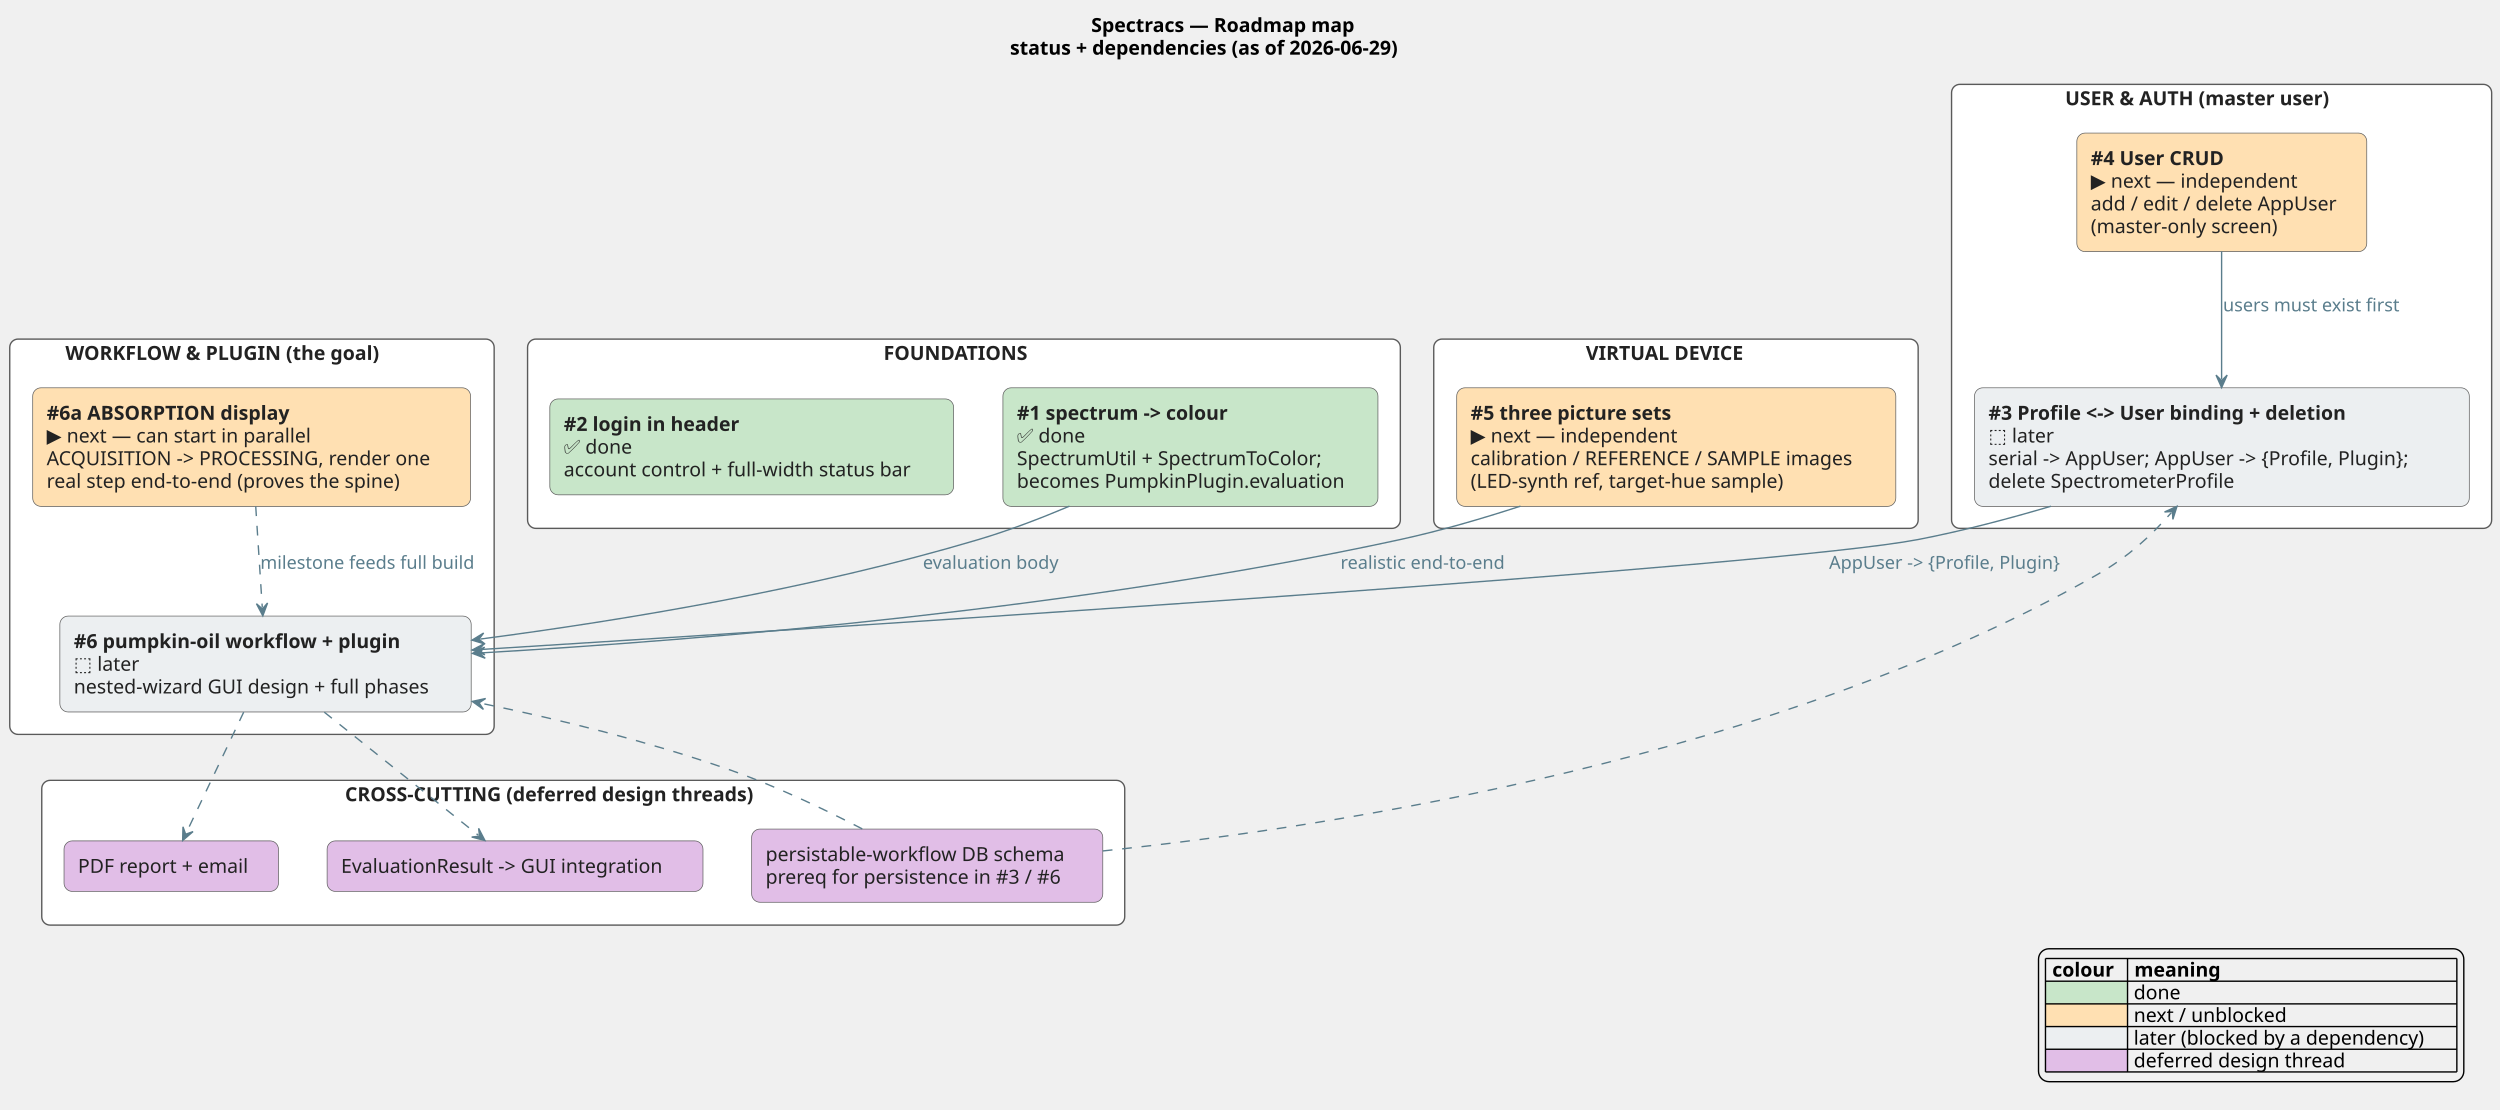
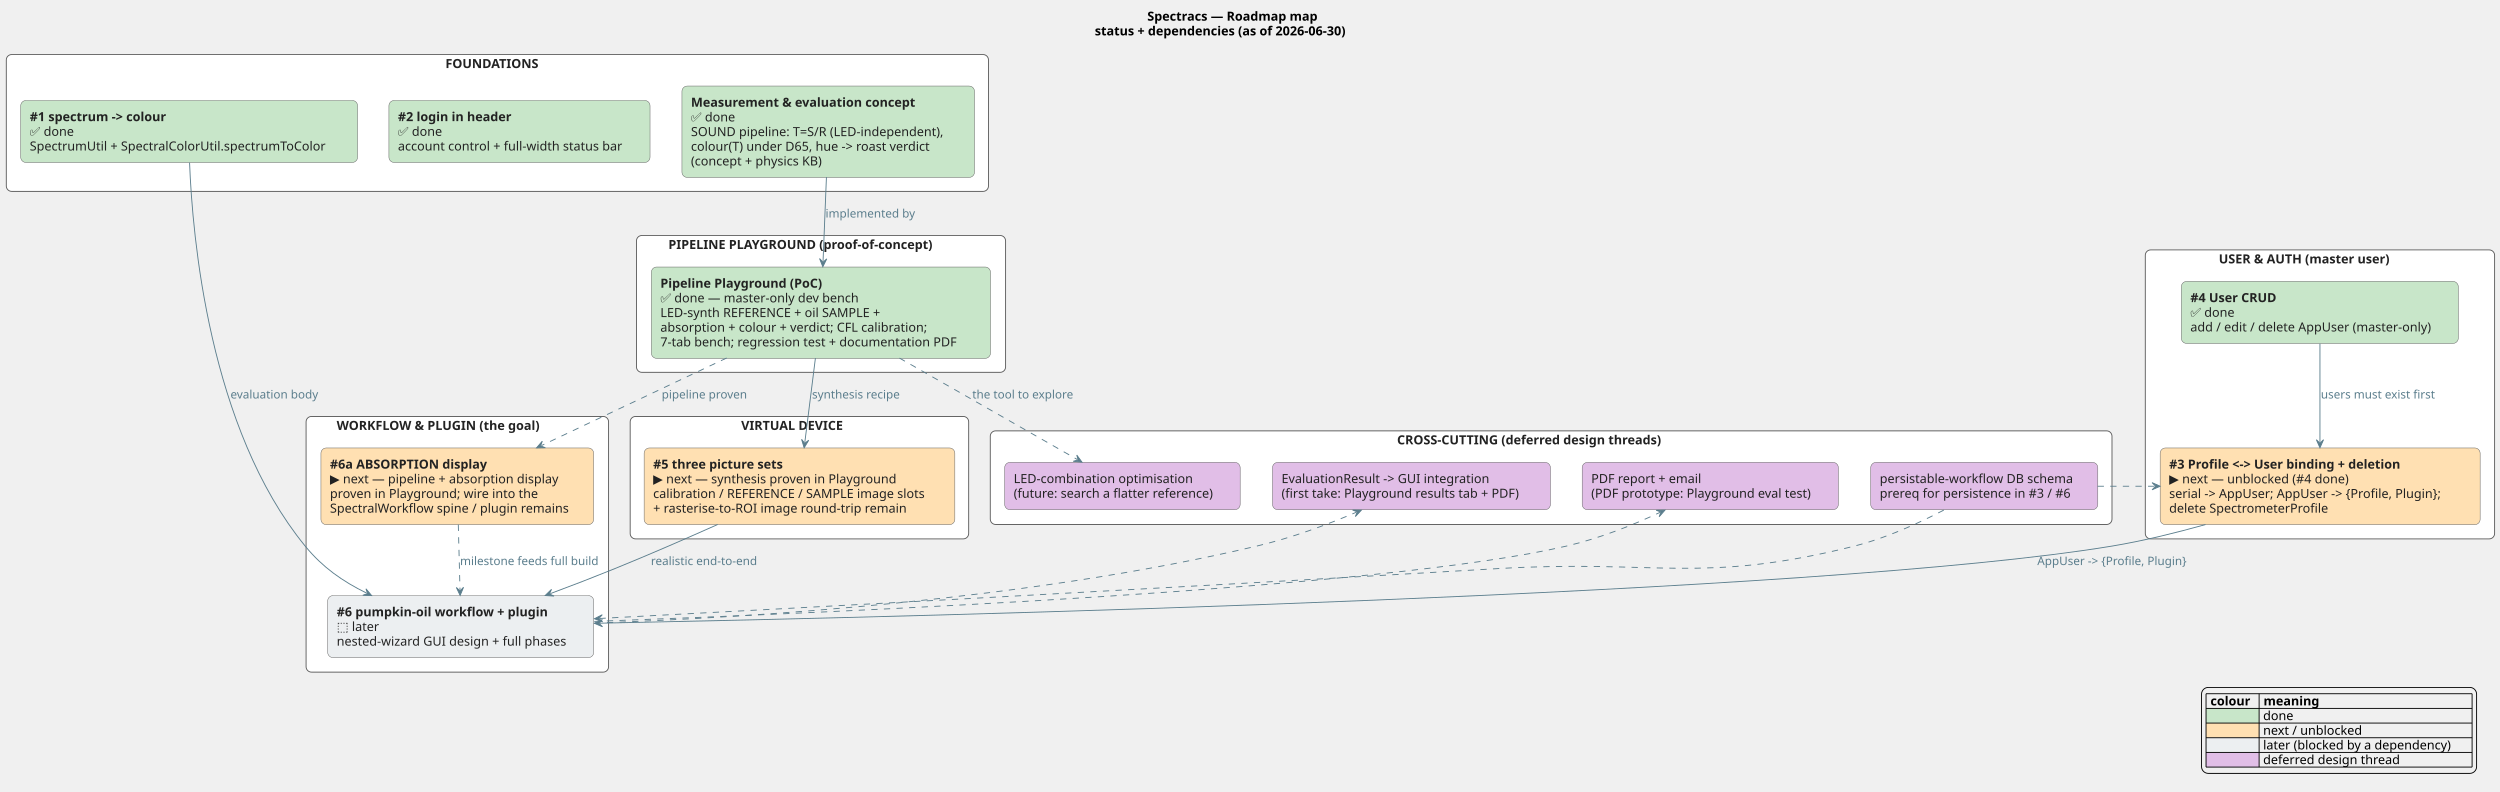
- <svg xmlns="http://www.w3.org/2000/svg" contentStyleType="text/css" height="797px" preserveAspectRatio="none" style="width:1796px;height:797px;background:#FFFFFF;" version="1.1" viewBox="0 0 1796 797" width="1796px" zoomAndPan="magnify">
+ <svg xmlns="http://www.w3.org/2000/svg" contentStyleType="text/css" height="879px" preserveAspectRatio="none" style="width:2777px;height:879px;background:#FFFFFF;" version="1.1" viewBox="0 0 2777 879" width="2777px" zoomAndPan="magnify">
  <defs />
  <g>
-     <text fill="#000000" font-family="Sans" font-size="14" font-weight="bold" lengthAdjust="spacing" textLength="214.177" x="783.912" y="22.995">Spectracs — Roadmap map</text>
-     <text fill="#000000" font-family="Sans" font-size="14" font-weight="bold" lengthAdjust="spacing" textLength="330.812" x="725.594" y="39.292">status + dependencies (as of 2026-06-29)</text>
+     <text fill="#000000" font-family="Sans" font-size="14" font-weight="bold" lengthAdjust="spacing" textLength="214.177" x="1274.412" y="22.995">Spectracs — Roadmap map</text>
+     <text fill="#000000" font-family="Sans" font-size="14" font-weight="bold" lengthAdjust="spacing" textLength="330.812" x="1216.094" y="39.292">status + dependencies (as of 2026-06-30)</text>
    <g id="cluster_F">
-       <rect fill="#FFFFFF" height="136" rx="6" ry="6" style="stroke:#5A5A5A;stroke-width:1.0;" width="627" x="379" y="243.594" />
-       <text fill="#222222" font-family="Sans" font-size="14" font-weight="bold" lengthAdjust="spacing" textLength="115.466" x="634.767" y="258.589">FOUNDATIONS</text>
+       <rect fill="#FFFFFF" height="152" rx="6" ry="6" style="stroke:#5A5A5A;stroke-width:1.0;" width="1091" x="7" y="60.594" />
+       <text fill="#222222" font-family="Sans" font-size="14" font-weight="bold" lengthAdjust="spacing" textLength="115.466" x="494.767" y="75.589">FOUNDATIONS</text>
+     </g>
+     <g id="cluster_PG">
+       <rect fill="#FFFFFF" height="152" rx="6" ry="6" style="stroke:#5A5A5A;stroke-width:1.0;" width="410" x="707" y="261.594" />
+       <text fill="#222222" font-family="Sans" font-size="14" font-weight="bold" lengthAdjust="spacing" textLength="339.131" x="742.435" y="276.589">PIPELINE PLAYGROUND  (proof-of-concept)</text>
    </g>
    <g id="cluster_UA">
-       <rect fill="#FFFFFF" height="319" rx="6" ry="6" style="stroke:#5A5A5A;stroke-width:1.0;" width="388" x="1402" y="60.594" />
-       <text fill="#222222" font-family="Sans" font-size="14" font-weight="bold" lengthAdjust="spacing" textLength="224.8" x="1483.6" y="75.589">USER &amp; AUTH  (master user)</text>
+       <rect fill="#FFFFFF" height="321" rx="6" ry="6" style="stroke:#5A5A5A;stroke-width:1.0;" width="388" x="2383" y="277.594" />
+       <text fill="#222222" font-family="Sans" font-size="14" font-weight="bold" lengthAdjust="spacing" textLength="224.8" x="2464.6" y="292.589">USER &amp; AUTH  (master user)</text>
    </g>
    <g id="cluster_VD">
-       <rect fill="#FFFFFF" height="136" rx="6" ry="6" style="stroke:#5A5A5A;stroke-width:1.0;" width="348" x="1030" y="243.594" />
-       <text fill="#222222" font-family="Sans" font-size="14" font-weight="bold" lengthAdjust="spacing" textLength="129.439" x="1139.281" y="258.589">VIRTUAL DEVICE</text>
+       <rect fill="#FFFFFF" height="136" rx="6" ry="6" style="stroke:#5A5A5A;stroke-width:1.0;" width="376" x="700" y="462.594" />
+       <text fill="#222222" font-family="Sans" font-size="14" font-weight="bold" lengthAdjust="spacing" textLength="129.439" x="823.281" y="477.589">VIRTUAL DEVICE</text>
    </g>
    <g id="cluster_G">
-       <rect fill="#FFFFFF" height="284" rx="6" ry="6" style="stroke:#5A5A5A;stroke-width:1.0;" width="348" x="7" y="243.594" />
-       <text fill="#222222" font-family="Sans" font-size="14" font-weight="bold" lengthAdjust="spacing" textLength="268.058" x="46.971" y="258.589">WORKFLOW &amp; PLUGIN   (the goal)</text>
+       <rect fill="#FFFFFF" height="284" rx="6" ry="6" style="stroke:#5A5A5A;stroke-width:1.0;" width="336" x="340" y="462.594" />
+       <text fill="#222222" font-family="Sans" font-size="14" font-weight="bold" lengthAdjust="spacing" textLength="268.058" x="373.971" y="477.589">WORKFLOW &amp; PLUGIN   (the goal)</text>
    </g>
    <g id="cluster_CC">
-       <rect fill="#FFFFFF" height="104" rx="6" ry="6" style="stroke:#5A5A5A;stroke-width:1.0;" width="778" x="30" y="560.594" />
-       <text fill="#222222" font-family="Sans" font-size="14" font-weight="bold" lengthAdjust="spacing" textLength="342.31" x="247.845" y="575.589">CROSS-CUTTING  (deferred design threads)</text>
+       <rect fill="#FFFFFF" height="104" rx="6" ry="6" style="stroke:#5A5A5A;stroke-width:1.0;" width="1246" x="1100" y="478.594" />
+       <text fill="#222222" font-family="Sans" font-size="14" font-weight="bold" lengthAdjust="spacing" textLength="342.31" x="1551.845" y="493.589">CROSS-CUTTING  (deferred design threads)</text>
    </g>
    <g id="elem_R1">
-       <rect fill="#C8E6C9" height="85.188" rx="6" ry="6" style="stroke:#5A5A5A;stroke-width:0.5;" width="269.409" x="720.5" y="278.594" />
-       <text fill="#222222" font-family="Sans" font-size="14" font-weight="bold" lengthAdjust="spacing" textLength="182.014" x="730.5" y="301.589">#1  spectrum -&gt; colour</text>
-       <text fill="#222222" font-family="Sans" font-size="14" lengthAdjust="spacing" textLength="51.233" x="730.5" y="317.886">✅ done</text>
-       <text fill="#222222" font-family="Sans" font-size="14" lengthAdjust="spacing" textLength="238.212" x="730.5" y="334.183">SpectrumUtil + SpectrumToColor;</text>
-       <text fill="#222222" font-family="Sans" font-size="14" lengthAdjust="spacing" textLength="249.409" x="730.5" y="350.479">becomes PumpkinPlugin.evaluation</text>
+       <rect fill="#C8E6C9" height="68.891" rx="6" ry="6" style="stroke:#5A5A5A;stroke-width:0.5;" width="374.218" x="23" y="111.594" />
+       <text fill="#222222" font-family="Sans" font-size="14" font-weight="bold" lengthAdjust="spacing" textLength="182.014" x="33" y="134.589">#1  spectrum -&gt; colour</text>
+       <text fill="#222222" font-family="Sans" font-size="14" lengthAdjust="spacing" textLength="51.233" x="33" y="150.886">✅ done</text>
+       <text fill="#222222" font-family="Sans" font-size="14" lengthAdjust="spacing" textLength="354.218" x="33" y="167.183">SpectrumUtil + SpectralColorUtil.spectrumToColor</text>
    </g>
    <g id="elem_R2">
-       <rect fill="#C8E6C9" height="68.891" rx="6" ry="6" style="stroke:#5A5A5A;stroke-width:0.5;" width="290.054" x="395" y="286.594" />
-       <text fill="#222222" font-family="Sans" font-size="14" font-weight="bold" lengthAdjust="spacing" textLength="150.268" x="405" y="309.589">#2  login in header</text>
-       <text fill="#222222" font-family="Sans" font-size="14" lengthAdjust="spacing" textLength="51.233" x="405" y="325.886">✅ done</text>
-       <text fill="#222222" font-family="Sans" font-size="14" lengthAdjust="spacing" textLength="270.054" x="405" y="342.183">account control + full-width status bar</text>
+       <rect fill="#C8E6C9" height="68.891" rx="6" ry="6" style="stroke:#5A5A5A;stroke-width:0.5;" width="290.054" x="432" y="111.594" />
+       <text fill="#222222" font-family="Sans" font-size="14" font-weight="bold" lengthAdjust="spacing" textLength="150.268" x="442" y="134.589">#2  login in header</text>
+       <text fill="#222222" font-family="Sans" font-size="14" lengthAdjust="spacing" textLength="51.233" x="442" y="150.886">✅ done</text>
+       <text fill="#222222" font-family="Sans" font-size="14" lengthAdjust="spacing" textLength="270.054" x="442" y="167.183">account control + full-width status bar</text>
+     </g>
+     <g id="elem_CONCEPT">
+       <rect fill="#C8E6C9" height="101.484" rx="6" ry="6" style="stroke:#5A5A5A;stroke-width:0.5;" width="324.978" x="757.5" y="95.594" />
+       <text fill="#222222" font-family="Sans" font-size="14" font-weight="bold" lengthAdjust="spacing" textLength="280.896" x="767.5" y="118.589">Measurement &amp; evaluation concept</text>
+       <text fill="#222222" font-family="Sans" font-size="14" lengthAdjust="spacing" textLength="51.233" x="767.5" y="134.886">✅ done</text>
+       <text fill="#222222" font-family="Sans" font-size="14" lengthAdjust="spacing" textLength="304.978" x="767.5" y="151.183">SOUND pipeline: T=S/R (LED-independent),</text>
+       <text fill="#222222" font-family="Sans" font-size="14" lengthAdjust="spacing" textLength="291.013" x="767.5" y="167.48">colour(T) under D65, hue -&gt; roast verdict</text>
+       <text fill="#222222" font-family="Sans" font-size="14" lengthAdjust="spacing" textLength="162.832" x="767.5" y="183.776">(concept + physics KB)</text>
+     </g>
+     <g id="elem_PLAY">
+       <rect fill="#C8E6C9" height="101.484" rx="6" ry="6" style="stroke:#5A5A5A;stroke-width:0.5;" width="376.74" x="723.5" y="296.594" />
+       <text fill="#222222" font-family="Sans" font-size="14" font-weight="bold" lengthAdjust="spacing" textLength="206.466" x="733.5" y="319.589">Pipeline Playground (PoC)</text>
+       <text fill="#222222" font-family="Sans" font-size="14" lengthAdjust="spacing" textLength="235.796" x="733.5" y="335.886">✅ done — master-only dev bench</text>
+       <text fill="#222222" font-family="Sans" font-size="14" lengthAdjust="spacing" textLength="272.118" x="733.5" y="352.183">LED-synth REFERENCE + oil SAMPLE +</text>
+       <text fill="#222222" font-family="Sans" font-size="14" lengthAdjust="spacing" textLength="326.067" x="733.5" y="368.479">absorption + colour + verdict; CFL calibration;</text>
+       <text fill="#222222" font-family="Sans" font-size="14" lengthAdjust="spacing" textLength="356.74" x="733.5" y="384.776">7-tab bench; regression test + documentation PDF</text>
    </g>
    <g id="elem_R4">
-       <rect fill="#FFE0B2" height="85.188" rx="6" ry="6" style="stroke:#5A5A5A;stroke-width:0.5;" width="208.282" x="1492" y="95.594" />
-       <text fill="#222222" font-family="Sans" font-size="14" font-weight="bold" lengthAdjust="spacing" textLength="116.238" x="1502" y="118.589">#4  User CRUD</text>
-       <text fill="#222222" font-family="Sans" font-size="14" lengthAdjust="spacing" textLength="157.876" x="1502" y="134.886">▶ next — independent</text>
-       <text fill="#222222" font-family="Sans" font-size="14" lengthAdjust="spacing" textLength="188.282" x="1502" y="151.183">add / edit / delete AppUser</text>
-       <text fill="#222222" font-family="Sans" font-size="14" lengthAdjust="spacing" textLength="146.255" x="1502" y="167.48">(master-only screen)</text>
+       <rect fill="#C8E6C9" height="68.891" rx="6" ry="6" style="stroke:#5A5A5A;stroke-width:0.5;" width="307.69" x="2423" y="312.594" />
+       <text fill="#222222" font-family="Sans" font-size="14" font-weight="bold" lengthAdjust="spacing" textLength="116.238" x="2433" y="335.589">#4  User CRUD</text>
+       <text fill="#222222" font-family="Sans" font-size="14" lengthAdjust="spacing" textLength="51.233" x="2433" y="351.886">✅ done</text>
+       <text fill="#222222" font-family="Sans" font-size="14" lengthAdjust="spacing" textLength="287.69" x="2433" y="368.183">add / edit / delete AppUser (master-only)</text>
    </g>
    <g id="elem_R3">
-       <rect fill="#ECEFF1" height="85.188" rx="6" ry="6" style="stroke:#5A5A5A;stroke-width:0.5;" width="355.446" x="1418.5" y="278.594" />
-       <text fill="#222222" font-family="Sans" font-size="14" font-weight="bold" lengthAdjust="spacing" textLength="309.142" x="1428.5" y="301.589">#3  Profile &lt;-&gt; User binding + deletion</text>
-       <text fill="#222222" font-family="Sans" font-size="14" lengthAdjust="spacing" textLength="50.005" x="1428.5" y="317.886">⬚ later</text>
-       <text fill="#222222" font-family="Sans" font-size="14" lengthAdjust="spacing" textLength="335.446" x="1428.5" y="334.183">serial -&gt; AppUser; AppUser -&gt; {Profile, Plugin};</text>
-       <text fill="#222222" font-family="Sans" font-size="14" lengthAdjust="spacing" textLength="188.644" x="1428.5" y="350.479">delete SpectrometerProfile</text>
+       <rect fill="#FFE0B2" height="85.188" rx="6" ry="6" style="stroke:#5A5A5A;stroke-width:0.5;" width="355.446" x="2399.5" y="497.594" />
+       <text fill="#222222" font-family="Sans" font-size="14" font-weight="bold" lengthAdjust="spacing" textLength="309.142" x="2409.5" y="520.589">#3  Profile &lt;-&gt; User binding + deletion</text>
+       <text fill="#222222" font-family="Sans" font-size="14" lengthAdjust="spacing" textLength="217.171" x="2409.5" y="536.886">▶ next — unblocked (#4 done)</text>
+       <text fill="#222222" font-family="Sans" font-size="14" lengthAdjust="spacing" textLength="335.446" x="2409.5" y="553.183">serial -&gt; AppUser; AppUser -&gt; {Profile, Plugin};</text>
+       <text fill="#222222" font-family="Sans" font-size="14" lengthAdjust="spacing" textLength="188.644" x="2409.5" y="569.48">delete SpectrometerProfile</text>
    </g>
    <g id="elem_R5">
-       <rect fill="#FFE0B2" height="85.188" rx="6" ry="6" style="stroke:#5A5A5A;stroke-width:0.5;" width="315.449" x="1046.5" y="278.594" />
-       <text fill="#222222" font-family="Sans" font-size="14" font-weight="bold" lengthAdjust="spacing" textLength="172.553" x="1056.5" y="301.589">#5  three picture sets</text>
-       <text fill="#222222" font-family="Sans" font-size="14" lengthAdjust="spacing" textLength="157.876" x="1056.5" y="317.886">▶ next — independent</text>
-       <text fill="#222222" font-family="Sans" font-size="14" lengthAdjust="spacing" textLength="295.449" x="1056.5" y="334.183">calibration / REFERENCE / SAMPLE images</text>
-       <text fill="#222222" font-family="Sans" font-size="14" lengthAdjust="spacing" textLength="244.44" x="1056.5" y="350.479">(LED-synth ref, target-hue sample)</text>
+       <rect fill="#FFE0B2" height="85.188" rx="6" ry="6" style="stroke:#5A5A5A;stroke-width:0.5;" width="345.138" x="715.5" y="497.594" />
+       <text fill="#222222" font-family="Sans" font-size="14" font-weight="bold" lengthAdjust="spacing" textLength="172.553" x="725.5" y="520.589">#5  three picture sets</text>
+       <text fill="#222222" font-family="Sans" font-size="14" lengthAdjust="spacing" textLength="289.413" x="725.5" y="536.886">▶ next — synthesis proven in Playground</text>
+       <text fill="#222222" font-family="Sans" font-size="14" lengthAdjust="spacing" textLength="325.138" x="725.5" y="553.183">calibration / REFERENCE / SAMPLE image slots</text>
+       <text fill="#222222" font-family="Sans" font-size="14" lengthAdjust="spacing" textLength="302.832" x="725.5" y="569.48">+ rasterise-to-ROI image round-trip remain</text>
    </g>
    <g id="elem_R6a">
-       <rect fill="#FFE0B2" height="85.188" rx="6" ry="6" style="stroke:#5A5A5A;stroke-width:0.5;" width="314.554" x="23.5" y="278.594" />
-       <text fill="#222222" font-family="Sans" font-size="14" font-weight="bold" lengthAdjust="spacing" textLength="204.996" x="33.5" y="301.589">#6a  ABSORPTION display</text>
-       <text fill="#222222" font-family="Sans" font-size="14" lengthAdjust="spacing" textLength="205.331" x="33.5" y="317.886">▶ next — can start in parallel</text>
-       <text fill="#222222" font-family="Sans" font-size="14" lengthAdjust="spacing" textLength="294.554" x="33.5" y="334.183">ACQUISITION -&gt; PROCESSING, render one</text>
-       <text fill="#222222" font-family="Sans" font-size="14" lengthAdjust="spacing" textLength="275.133" x="33.5" y="350.479">real step end-to-end (proves the spine)</text>
+       <rect fill="#FFE0B2" height="85.188" rx="6" ry="6" style="stroke:#5A5A5A;stroke-width:0.5;" width="302.919" x="356.5" y="497.594" />
+       <text fill="#222222" font-family="Sans" font-size="14" font-weight="bold" lengthAdjust="spacing" textLength="204.996" x="366.5" y="520.589">#6a  ABSORPTION display</text>
+       <text fill="#222222" font-family="Sans" font-size="14" lengthAdjust="spacing" textLength="274.497" x="366.5" y="536.886">▶ next — pipeline + absorption display</text>
+       <text fill="#222222" font-family="Sans" font-size="14" lengthAdjust="spacing" textLength="247.249" x="366.5" y="553.183">proven in Playground; wire into the</text>
+       <text fill="#222222" font-family="Sans" font-size="14" lengthAdjust="spacing" textLength="282.919" x="366.5" y="569.48">SpectralWorkflow spine / plugin remains</text>
    </g>
    <g id="elem_R6">
-       <rect fill="#ECEFF1" height="68.891" rx="6" ry="6" style="stroke:#5A5A5A;stroke-width:0.5;" width="295.502" x="43" y="442.594" />
-       <text fill="#222222" font-family="Sans" font-size="14" font-weight="bold" lengthAdjust="spacing" textLength="273.055" x="53" y="465.589">#6  pumpkin-oil workflow + plugin</text>
-       <text fill="#222222" font-family="Sans" font-size="14" lengthAdjust="spacing" textLength="50.005" x="53" y="481.886">⬚ later</text>
-       <text fill="#222222" font-family="Sans" font-size="14" lengthAdjust="spacing" textLength="275.502" x="53" y="498.183">nested-wizard GUI design + full phases</text>
+       <rect fill="#ECEFF1" height="68.891" rx="6" ry="6" style="stroke:#5A5A5A;stroke-width:0.5;" width="295.502" x="364" y="661.594" />
+       <text fill="#222222" font-family="Sans" font-size="14" font-weight="bold" lengthAdjust="spacing" textLength="273.055" x="374" y="684.589">#6  pumpkin-oil workflow + plugin</text>
+       <text fill="#222222" font-family="Sans" font-size="14" lengthAdjust="spacing" textLength="50.005" x="374" y="700.886">⬚ later</text>
+       <text fill="#222222" font-family="Sans" font-size="14" lengthAdjust="spacing" textLength="275.502" x="374" y="717.183">nested-wizard GUI design + full phases</text>
    </g>
    <g id="elem_CCa">
-       <rect fill="#E1BEE7" height="52.594" rx="6" ry="6" style="stroke:#5A5A5A;stroke-width:0.5;" width="252.237" x="540" y="595.594" />
-       <text fill="#222222" font-family="Sans" font-size="14" lengthAdjust="spacing" textLength="228.935" x="550" y="618.589">persistable-workflow DB schema</text>
-       <text fill="#222222" font-family="Sans" font-size="14" lengthAdjust="spacing" textLength="232.237" x="550" y="634.886">prereq for persistence in #3 / #6</text>
+       <rect fill="#E1BEE7" height="52.594" rx="6" ry="6" style="stroke:#5A5A5A;stroke-width:0.5;" width="252.237" x="2078" y="513.594" />
+       <text fill="#222222" font-family="Sans" font-size="14" lengthAdjust="spacing" textLength="228.935" x="2088" y="536.589">persistable-workflow DB schema</text>
+       <text fill="#222222" font-family="Sans" font-size="14" lengthAdjust="spacing" textLength="232.237" x="2088" y="552.886">prereq for persistence in #3 / #6</text>
    </g>
    <g id="elem_CCb">
-       <rect fill="#E1BEE7" height="36.297" rx="6" ry="6" style="stroke:#5A5A5A;stroke-width:0.5;" width="270.018" x="235" y="604.094" />
-       <text fill="#222222" font-family="Sans" font-size="14" lengthAdjust="spacing" textLength="250.018" x="245" y="627.089">EvaluationResult -&gt; GUI integration</text>
+       <rect fill="#E1BEE7" height="52.594" rx="6" ry="6" style="stroke:#5A5A5A;stroke-width:0.5;" width="308.695" x="1413.5" y="513.594" />
+       <text fill="#222222" font-family="Sans" font-size="14" lengthAdjust="spacing" textLength="250.018" x="1423.5" y="536.589">EvaluationResult -&gt; GUI integration</text>
+       <text fill="#222222" font-family="Sans" font-size="14" lengthAdjust="spacing" textLength="288.695" x="1423.5" y="552.886">(first take: Playground results tab + PDF)</text>
    </g>
    <g id="elem_CCc">
-       <rect fill="#E1BEE7" height="36.297" rx="6" ry="6" style="stroke:#5A5A5A;stroke-width:0.5;" width="154.032" x="46" y="604.094" />
-       <text fill="#222222" font-family="Sans" font-size="14" lengthAdjust="spacing" textLength="134.032" x="56" y="627.089">PDF report + email</text>
+       <rect fill="#E1BEE7" height="52.594" rx="6" ry="6" style="stroke:#5A5A5A;stroke-width:0.5;" width="284.544" x="1757.5" y="513.594" />
+       <text fill="#222222" font-family="Sans" font-size="14" lengthAdjust="spacing" textLength="134.032" x="1767.5" y="536.589">PDF report + email</text>
+       <text fill="#222222" font-family="Sans" font-size="14" lengthAdjust="spacing" textLength="264.544" x="1767.5" y="552.886">(PDF prototype: Playground eval test)</text>
+     </g>
+     <g id="elem_CCd">
+       <rect fill="#E1BEE7" height="52.594" rx="6" ry="6" style="stroke:#5A5A5A;stroke-width:0.5;" width="261.575" x="1116" y="513.594" />
+       <text fill="#222222" font-family="Sans" font-size="14" lengthAdjust="spacing" textLength="210.923" x="1126" y="536.589">LED-combination optimisation</text>
+       <text fill="#222222" font-family="Sans" font-size="14" lengthAdjust="spacing" textLength="241.575" x="1126" y="552.886">(future: search a flatter reference)</text>
    </g>
    <g id="link_R1_R6">
-       <path d="M768.29,363.624 C747.27,372.524 724.62,381.164 703,387.594 C582.92,423.294 448.399,445.533 344.999,459.113 " fill="none" id="R1-to-R6" style="stroke:#5A7D8C;stroke-width:1.0;" />
-       <polygon fill="#5A7D8C" points="339.05,459.894,348.494,462.688,344.007,459.243,347.452,454.756,339.05,459.894" style="stroke:#5A7D8C;stroke-width:1.0;" />
-       <text fill="#5A7D8C" font-family="Sans" font-size="13" lengthAdjust="spacing" textLength="104.66" x="663" y="408.661">evaluation body</text>
+       <path d="M210.58,180.674 C213.69,262.714 232.21,476.104 339,606.594 C358.34,630.224 380.236,645.555 407.436,658.935 " fill="none" id="R1-to-R6" style="stroke:#5A7D8C;stroke-width:1.0;" />
+       <polygon fill="#5A7D8C" points="412.82,661.584,406.51,654.022,408.333,659.377,402.979,661.2,412.82,661.584" style="stroke:#5A7D8C;stroke-width:1.0;" />
+       <text fill="#5A7D8C" font-family="Sans" font-size="13" lengthAdjust="spacing" textLength="104.66" x="256" y="442.661">evaluation body</text>
+     </g>
+     <g id="link_CONCEPT_PLAY">
+       <path d="M918,196.794 C916.78,227.184 915.461,259.939 914.241,290.339 " fill="none" id="CONCEPT-to-PLAY" style="stroke:#5A7D8C;stroke-width:1.0;" />
+       <polygon fill="#5A7D8C" points="914,296.334,918.358,287.501,914.201,291.338,910.364,287.181,914,296.334" style="stroke:#5A7D8C;stroke-width:1.0;" />
+       <text fill="#5A7D8C" font-family="Sans" font-size="13" lengthAdjust="spacing" textLength="106.463" x="917" y="241.661">implemented by</text>
+     </g>
+     <g id="link_PLAY_R5">
+       <path d="M905.76,397.774 C901.87,428.724 897.668,462.14 893.987,491.45 " fill="none" id="PLAY-to-R5" style="stroke:#5A7D8C;stroke-width:1.0;" />
+       <polygon fill="#5A7D8C" points="893.24,497.404,898.33,488.972,893.863,492.443,890.392,487.976,893.24,497.404" style="stroke:#5A7D8C;stroke-width:1.0;" />
+       <text fill="#5A7D8C" font-family="Sans" font-size="13" lengthAdjust="spacing" textLength="105.682" x="902" y="442.661">synthesis recipe</text>
+     </g>
+     <g id="link_PLAY_R6a">
+       <path d="M807.17,397.654 C741.59,428.654 663.494,465.579 601.384,494.949 " fill="none" id="PLAY-to-R6a" style="stroke:#5A7D8C;stroke-width:1.0;stroke-dasharray:7.0,7.0;" />
+       <polygon fill="#5A7D8C" points="595.96,497.514,605.806,497.283,600.48,495.376,602.386,490.05,595.96,497.514" style="stroke:#5A7D8C;stroke-width:1.0;" />
+       <text fill="#5A7D8C" font-family="Sans" font-size="13" lengthAdjust="spacing" textLength="101.188" x="735" y="442.661">pipeline proven</text>
+     </g>
+     <g id="link_PLAY_CCd">
+       <path d="M999.14,397.774 C1064.09,434.804 1144.938,480.902 1196.688,510.412 " fill="none" id="PLAY-to-CCd" style="stroke:#5A7D8C;stroke-width:1.0;stroke-dasharray:7.0,7.0;" />
+       <polygon fill="#5A7D8C" points="1201.9,513.384,1196.063,505.451,1197.557,510.907,1192.1,512.4,1201.9,513.384" style="stroke:#5A7D8C;stroke-width:1.0;" />
+       <text fill="#5A7D8C" font-family="Sans" font-size="13" lengthAdjust="spacing" textLength="120.25" x="1080" y="442.661">the tool to explore</text>
    </g>
    <g id="link_R4_R3">
-       <path d="M1596,180.624 C1596,209.944 1596,243.094 1596,272.454 " fill="none" id="R4-to-R3" style="stroke:#5A7D8C;stroke-width:1.0;" />
-       <polygon fill="#5A7D8C" points="1596,278.454,1600,269.454,1596,273.454,1592,269.454,1596,278.454" style="stroke:#5A7D8C;stroke-width:1.0;" />
-       <text fill="#5A7D8C" font-family="Sans" font-size="13" lengthAdjust="spacing" textLength="136.875" x="1597" y="223.661">users must exist first</text>
+       <path d="M2577,381.804 C2577,414.034 2577,456.734 2577,491.394 " fill="none" id="R4-to-R3" style="stroke:#5A7D8C;stroke-width:1.0;" />
+       <polygon fill="#5A7D8C" points="2577,497.394,2581,488.394,2577,492.394,2573,488.394,2577,497.394" style="stroke:#5A7D8C;stroke-width:1.0;" />
+       <text fill="#5A7D8C" font-family="Sans" font-size="13" lengthAdjust="spacing" textLength="136.875" x="2578" y="442.661">users must exist first</text>
    </g>
    <g id="link_R3_R6">
-       <path d="M1473.44,363.664 C1442.59,372.804 1409.33,381.554 1378,387.594 C1278.51,406.774 640.768,448.14 345.088,466.61 " fill="none" id="R3-to-R6" style="stroke:#5A7D8C;stroke-width:1.0;" />
-       <polygon fill="#5A7D8C" points="339.1,466.984,348.332,470.415,344.09,466.672,347.833,462.43,339.1,466.984" style="stroke:#5A7D8C;stroke-width:1.0;" />
-       <text fill="#5A7D8C" font-family="Sans" font-size="13" lengthAdjust="spacing" textLength="184.412" x="1314" y="408.661">AppUser -&gt; {Profile, Plugin}</text>
+       <path d="M2449.86,582.654 C2416.41,592.064 2380.13,600.934 2346,606.594 C2022.87,660.164 1042.719,684.632 666.219,692.252 " fill="none" id="R3-to-R6" style="stroke:#5A7D8C;stroke-width:1.0;" />
+       <polygon fill="#5A7D8C" points="660.22,692.374,669.299,696.191,665.219,692.273,669.137,688.192,660.22,692.374" style="stroke:#5A7D8C;stroke-width:1.0;" />
+       <text fill="#5A7D8C" font-family="Sans" font-size="13" lengthAdjust="spacing" textLength="184.412" x="2263" y="627.661">AppUser -&gt; {Profile, Plugin}</text>
    </g>
    <g id="link_R5_R6">
-       <path d="M1092.32,363.604 C1064.44,372.694 1034.39,381.424 1006,387.594 C776.34,437.474 509.86,459.475 345.36,469.065 " fill="none" id="R5-to-R6" style="stroke:#5A7D8C;stroke-width:1.0;" />
-       <polygon fill="#5A7D8C" points="339.37,469.414,348.587,472.883,344.361,469.123,348.122,464.897,339.37,469.414" style="stroke:#5A7D8C;stroke-width:1.0;" />
-       <text fill="#5A7D8C" font-family="Sans" font-size="13" lengthAdjust="spacing" textLength="126.706" x="963" y="408.661">realistic end-to-end</text>
+       <path d="M797.17,582.594 C761.74,598.414 720.67,616.304 683,631.594 C658.06,641.724 636.454,650.034 611.204,659.414 " fill="none" id="R5-to-R6" style="stroke:#5A7D8C;stroke-width:1.0;" />
+       <polygon fill="#5A7D8C" points="605.58,661.504,615.41,662.119,610.267,659.763,612.624,654.62,605.58,661.504" style="stroke:#5A7D8C;stroke-width:1.0;" />
+       <text fill="#5A7D8C" font-family="Sans" font-size="13" lengthAdjust="spacing" textLength="126.706" x="723" y="627.661">realistic end-to-end</text>
    </g>
    <g id="link_R6a_R6">
-       <path d="M183.71,363.764 C185.31,388.444 186.922,413.306 188.422,436.436 " fill="none" id="R6a-to-R6" style="stroke:#5A7D8C;stroke-width:1.0;stroke-dasharray:7.0,7.0;" />
-       <polygon fill="#5A7D8C" points="188.81,442.424,192.219,433.184,188.486,437.434,184.236,433.702,188.81,442.424" style="stroke:#5A7D8C;stroke-width:1.0;" />
-       <text fill="#5A7D8C" font-family="Sans" font-size="13" lengthAdjust="spacing" textLength="163.947" x="187" y="408.661">milestone feeds full build</text>
+       <path d="M509.08,582.764 C509.72,607.444 510.362,632.296 510.972,655.426 " fill="none" id="R6a-to-R6" style="stroke:#5A7D8C;stroke-width:1.0;stroke-dasharray:7.0,7.0;" />
+       <polygon fill="#5A7D8C" points="511.13,661.424,514.891,652.321,510.998,656.426,506.894,652.532,511.13,661.424" style="stroke:#5A7D8C;stroke-width:1.0;" />
+       <text fill="#5A7D8C" font-family="Sans" font-size="13" lengthAdjust="spacing" textLength="163.947" x="511" y="627.661">milestone feeds full build</text>
    </g>
    <g id="link_CCa_R3">
-       <path d="M792.22,611.324 C964,593.414 1276.38,544.144 1507,412.594 C1528.63,400.254 1544.534,385.667 1559.984,368.207 " fill="none" id="CCa-to-R3" style="stroke:#5A7D8C;stroke-width:1.0;stroke-dasharray:7.0,7.0;" />
-       <polygon fill="#5A7D8C" points="1563.96,363.714,1555,367.803,1560.647,367.458,1560.991,373.105,1563.96,363.714" style="stroke:#5A7D8C;stroke-width:1.0;" />
+       <path d="M2330.03,540.094 C2353.19,540.094 2370.34,540.094 2393.49,540.094 " fill="none" id="CCa-to-R3" style="stroke:#5A7D8C;stroke-width:1.0;stroke-dasharray:7.0,7.0;" />
+       <polygon fill="#5A7D8C" points="2399.49,540.094,2390.49,536.094,2394.49,540.094,2390.49,544.094,2399.49,540.094" style="stroke:#5A7D8C;stroke-width:1.0;" />
    </g>
    <g id="link_CCa_R6">
-       <path d="M619.47,595.504 C592.04,581.264 556.29,564.134 523,552.594 C464.12,532.184 403.255,517.151 345.145,505.111 " fill="none" id="CCa-to-R6" style="stroke:#5A7D8C;stroke-width:1.0;stroke-dasharray:7.0,7.0;" />
-       <polygon fill="#5A7D8C" points="339.27,503.894,347.271,509.637,344.166,504.908,348.894,501.803,339.27,503.894" style="stroke:#5A7D8C;stroke-width:1.0;" />
+       <path d="M2159.18,566.614 C2131.51,581.054 2094.77,597.904 2060,606.594 C1888.91,649.364 1840.04,621.184 1664,631.594 C1303.58,652.904 885.582,675.366 666.222,686.986 " fill="none" id="CCa-to-R6" style="stroke:#5A7D8C;stroke-width:1.0;stroke-dasharray:7.0,7.0;" />
+       <polygon fill="#5A7D8C" points="660.23,687.304,669.429,690.822,665.223,687.039,669.006,682.833,660.23,687.304" style="stroke:#5A7D8C;stroke-width:1.0;" />
    </g>
    <g id="link_R6_CCb">
-       <path d="M232.97,511.624 C269.13,540.514 315.202,577.32 343.702,600.08 " fill="none" id="R6-to-CCb" style="stroke:#5A7D8C;stroke-width:1.0;stroke-dasharray:7.0,7.0;" />
-       <polygon fill="#5A7D8C" points="348.39,603.824,343.853,595.082,344.483,600.704,338.861,601.333,348.39,603.824" style="stroke:#5A7D8C;stroke-width:1.0;" />
+       <path d="M660.21,692.154 C837.42,685.924 1141.93,666.574 1396,606.594 C1435.96,597.164 1473.618,583.039 1506.718,568.98 " fill="none" id="R6-to-CCb" style="stroke:#5A7D8C;stroke-width:1.0;stroke-dasharray:7.0,7.0;" />
+       <polygon fill="#5A7D8C" points="1512.24,566.634,1502.392,566.471,1507.638,568.589,1505.52,573.834,1512.24,566.634" style="stroke:#5A7D8C;stroke-width:1.0;" />
    </g>
    <g id="link_R6_CCc">
-       <path d="M175.06,511.624 C161.32,540.514 144.618,575.646 133.788,598.406 " fill="none" id="R6-to-CCc" style="stroke:#5A7D8C;stroke-width:1.0;stroke-dasharray:7.0,7.0;" />
-       <polygon fill="#5A7D8C" points="131.21,603.824,138.689,597.416,133.358,599.309,131.465,593.978,131.21,603.824" style="stroke:#5A7D8C;stroke-width:1.0;" />
+       <path d="M660.11,690.274 C940.49,680.184 1538.72,653.774 1740,606.594 C1777.99,597.684 1813.219,583.463 1844.039,569.133 " fill="none" id="R6-to-CCc" style="stroke:#5A7D8C;stroke-width:1.0;stroke-dasharray:7.0,7.0;" />
+       <polygon fill="#5A7D8C" points="1849.48,566.604,1839.633,566.771,1844.946,568.712,1843.005,574.025,1849.48,566.604" style="stroke:#5A7D8C;stroke-width:1.0;" />
    </g>
-     <rect fill="none" height="95.484" id="_legend" rx="7.5" ry="7.5" style="stroke:#000000;stroke-width:1.0;" width="305.531" x="1464.469" y="681.594" />
-     <text fill="#000000" font-family="Sans" font-size="14" font-weight="bold" lengthAdjust="spacing" textLength="49.205" x="1474.343" y="701.589">colour</text>
-     <text fill="#000000" font-family="Sans" font-size="14" font-weight="bold" lengthAdjust="spacing" textLength="68.284" x="1533.296" y="701.589">meaning</text>
-     <rect fill="#C8E6C9" height="16.297" style="stroke:none;stroke-width:1.0;" width="58.953" x="1469.469" y="704.891" />
-     <text fill="#000000" font-family="Sans" font-size="14" lengthAdjust="spacing" textLength="17.801" x="1469.469" y="717.886">    </text>
-     <text fill="#000000" font-family="Sans" font-size="14" lengthAdjust="spacing" textLength="34.938" x="1532.872" y="717.886">done</text>
-     <rect fill="#FFE0B2" height="16.297" style="stroke:none;stroke-width:1.0;" width="58.953" x="1469.469" y="721.188" />
-     <text fill="#000000" font-family="Sans" font-size="14" lengthAdjust="spacing" textLength="17.801" x="1469.469" y="734.183">    </text>
-     <text fill="#000000" font-family="Sans" font-size="14" lengthAdjust="spacing" textLength="117.27" x="1532.872" y="734.183">next / unblocked</text>
-     <rect fill="#ECEFF1" height="16.297" style="stroke:none;stroke-width:1.0;" width="58.953" x="1469.469" y="737.484" />
-     <text fill="#000000" font-family="Sans" font-size="14" lengthAdjust="spacing" textLength="17.801" x="1469.469" y="750.48">    </text>
-     <text fill="#000000" font-family="Sans" font-size="14" lengthAdjust="spacing" textLength="227.678" x="1532.872" y="750.48">later (blocked by a dependency)</text>
-     <rect fill="#E1BEE7" height="16.297" style="stroke:none;stroke-width:1.0;" width="58.953" x="1469.469" y="753.781" />
-     <text fill="#000000" font-family="Sans" font-size="14" lengthAdjust="spacing" textLength="17.801" x="1469.469" y="766.776">    </text>
-     <text fill="#000000" font-family="Sans" font-size="14" lengthAdjust="spacing" textLength="161.595" x="1532.872" y="766.776">deferred design thread</text>
-     <line style="stroke:#000000;stroke-width:1.0;" x1="1469.469" x2="1765" y1="688.594" y2="688.594" />
-     <line style="stroke:#000000;stroke-width:1.0;" x1="1469.469" x2="1765" y1="704.891" y2="704.891" />
-     <line style="stroke:#000000;stroke-width:1.0;" x1="1469.469" x2="1765" y1="721.188" y2="721.188" />
-     <line style="stroke:#000000;stroke-width:1.0;" x1="1469.469" x2="1765" y1="737.484" y2="737.484" />
-     <line style="stroke:#000000;stroke-width:1.0;" x1="1469.469" x2="1765" y1="753.781" y2="753.781" />
-     <line style="stroke:#000000;stroke-width:1.0;" x1="1469.469" x2="1765" y1="770.078" y2="770.078" />
-     <line style="stroke:#000000;stroke-width:1.0;" x1="1469.469" x2="1469.469" y1="688.594" y2="770.078" />
-     <line style="stroke:#000000;stroke-width:1.0;" x1="1528.422" x2="1528.422" y1="688.594" y2="770.078" />
-     <line style="stroke:#000000;stroke-width:1.0;" x1="1765" x2="1765" y1="688.594" y2="770.078" />
+     <rect fill="none" height="95.484" id="_legend" rx="7.5" ry="7.5" style="stroke:#000000;stroke-width:1.0;" width="305.531" x="2445.469" y="763.594" />
+     <text fill="#000000" font-family="Sans" font-size="14" font-weight="bold" lengthAdjust="spacing" textLength="49.205" x="2455.343" y="783.589">colour</text>
+     <text fill="#000000" font-family="Sans" font-size="14" font-weight="bold" lengthAdjust="spacing" textLength="68.284" x="2514.296" y="783.589">meaning</text>
+     <rect fill="#C8E6C9" height="16.297" style="stroke:none;stroke-width:1.0;" width="58.953" x="2450.469" y="786.891" />
+     <text fill="#000000" font-family="Sans" font-size="14" lengthAdjust="spacing" textLength="17.801" x="2450.469" y="799.886">    </text>
+     <text fill="#000000" font-family="Sans" font-size="14" lengthAdjust="spacing" textLength="34.938" x="2513.872" y="799.886">done</text>
+     <rect fill="#FFE0B2" height="16.297" style="stroke:none;stroke-width:1.0;" width="58.953" x="2450.469" y="803.188" />
+     <text fill="#000000" font-family="Sans" font-size="14" lengthAdjust="spacing" textLength="17.801" x="2450.469" y="816.183">    </text>
+     <text fill="#000000" font-family="Sans" font-size="14" lengthAdjust="spacing" textLength="117.27" x="2513.872" y="816.183">next / unblocked</text>
+     <rect fill="#ECEFF1" height="16.297" style="stroke:none;stroke-width:1.0;" width="58.953" x="2450.469" y="819.484" />
+     <text fill="#000000" font-family="Sans" font-size="14" lengthAdjust="spacing" textLength="17.801" x="2450.469" y="832.48">    </text>
+     <text fill="#000000" font-family="Sans" font-size="14" lengthAdjust="spacing" textLength="227.678" x="2513.872" y="832.48">later (blocked by a dependency)</text>
+     <rect fill="#E1BEE7" height="16.297" style="stroke:none;stroke-width:1.0;" width="58.953" x="2450.469" y="835.781" />
+     <text fill="#000000" font-family="Sans" font-size="14" lengthAdjust="spacing" textLength="17.801" x="2450.469" y="848.776">    </text>
+     <text fill="#000000" font-family="Sans" font-size="14" lengthAdjust="spacing" textLength="161.595" x="2513.872" y="848.776">deferred design thread</text>
+     <line style="stroke:#000000;stroke-width:1.0;" x1="2450.469" x2="2746" y1="770.594" y2="770.594" />
+     <line style="stroke:#000000;stroke-width:1.0;" x1="2450.469" x2="2746" y1="786.891" y2="786.891" />
+     <line style="stroke:#000000;stroke-width:1.0;" x1="2450.469" x2="2746" y1="803.188" y2="803.188" />
+     <line style="stroke:#000000;stroke-width:1.0;" x1="2450.469" x2="2746" y1="819.484" y2="819.484" />
+     <line style="stroke:#000000;stroke-width:1.0;" x1="2450.469" x2="2746" y1="835.781" y2="835.781" />
+     <line style="stroke:#000000;stroke-width:1.0;" x1="2450.469" x2="2746" y1="852.078" y2="852.078" />
+     <line style="stroke:#000000;stroke-width:1.0;" x1="2450.469" x2="2450.469" y1="770.594" y2="852.078" />
+     <line style="stroke:#000000;stroke-width:1.0;" x1="2509.422" x2="2509.422" y1="770.594" y2="852.078" />
+     <line style="stroke:#000000;stroke-width:1.0;" x1="2746" x2="2746" y1="770.594" y2="852.078" />
  </g>
</svg>
